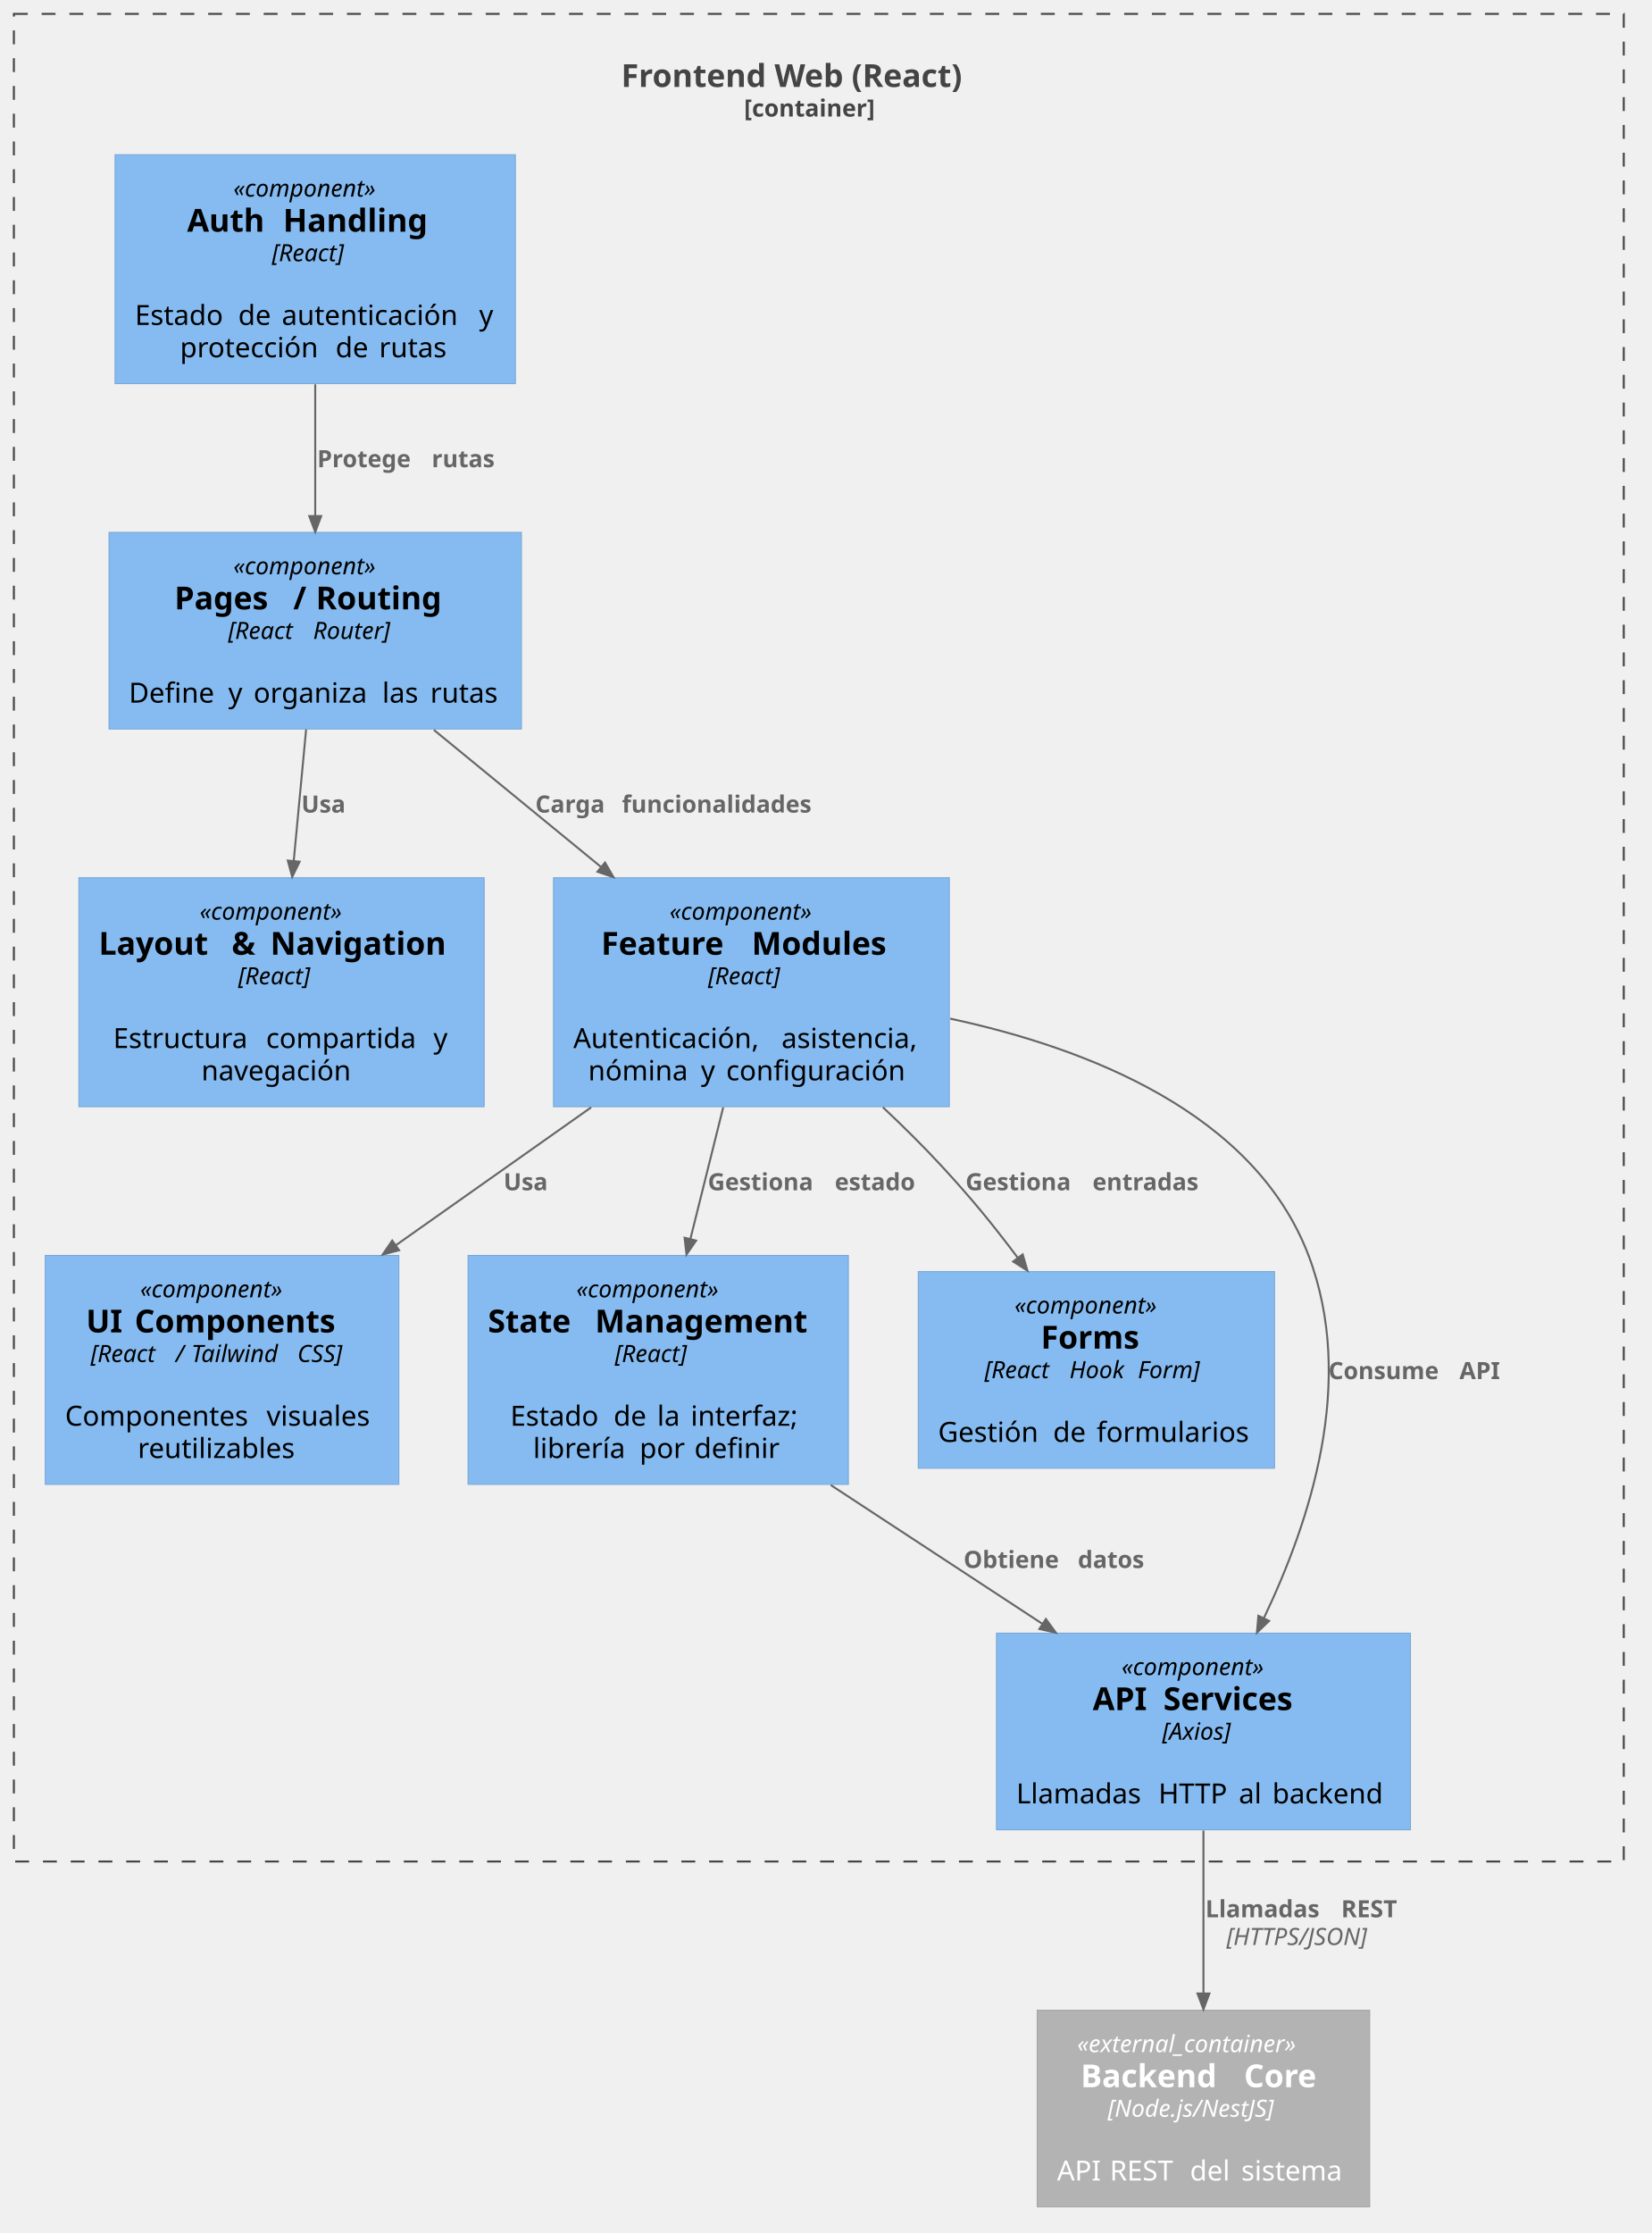
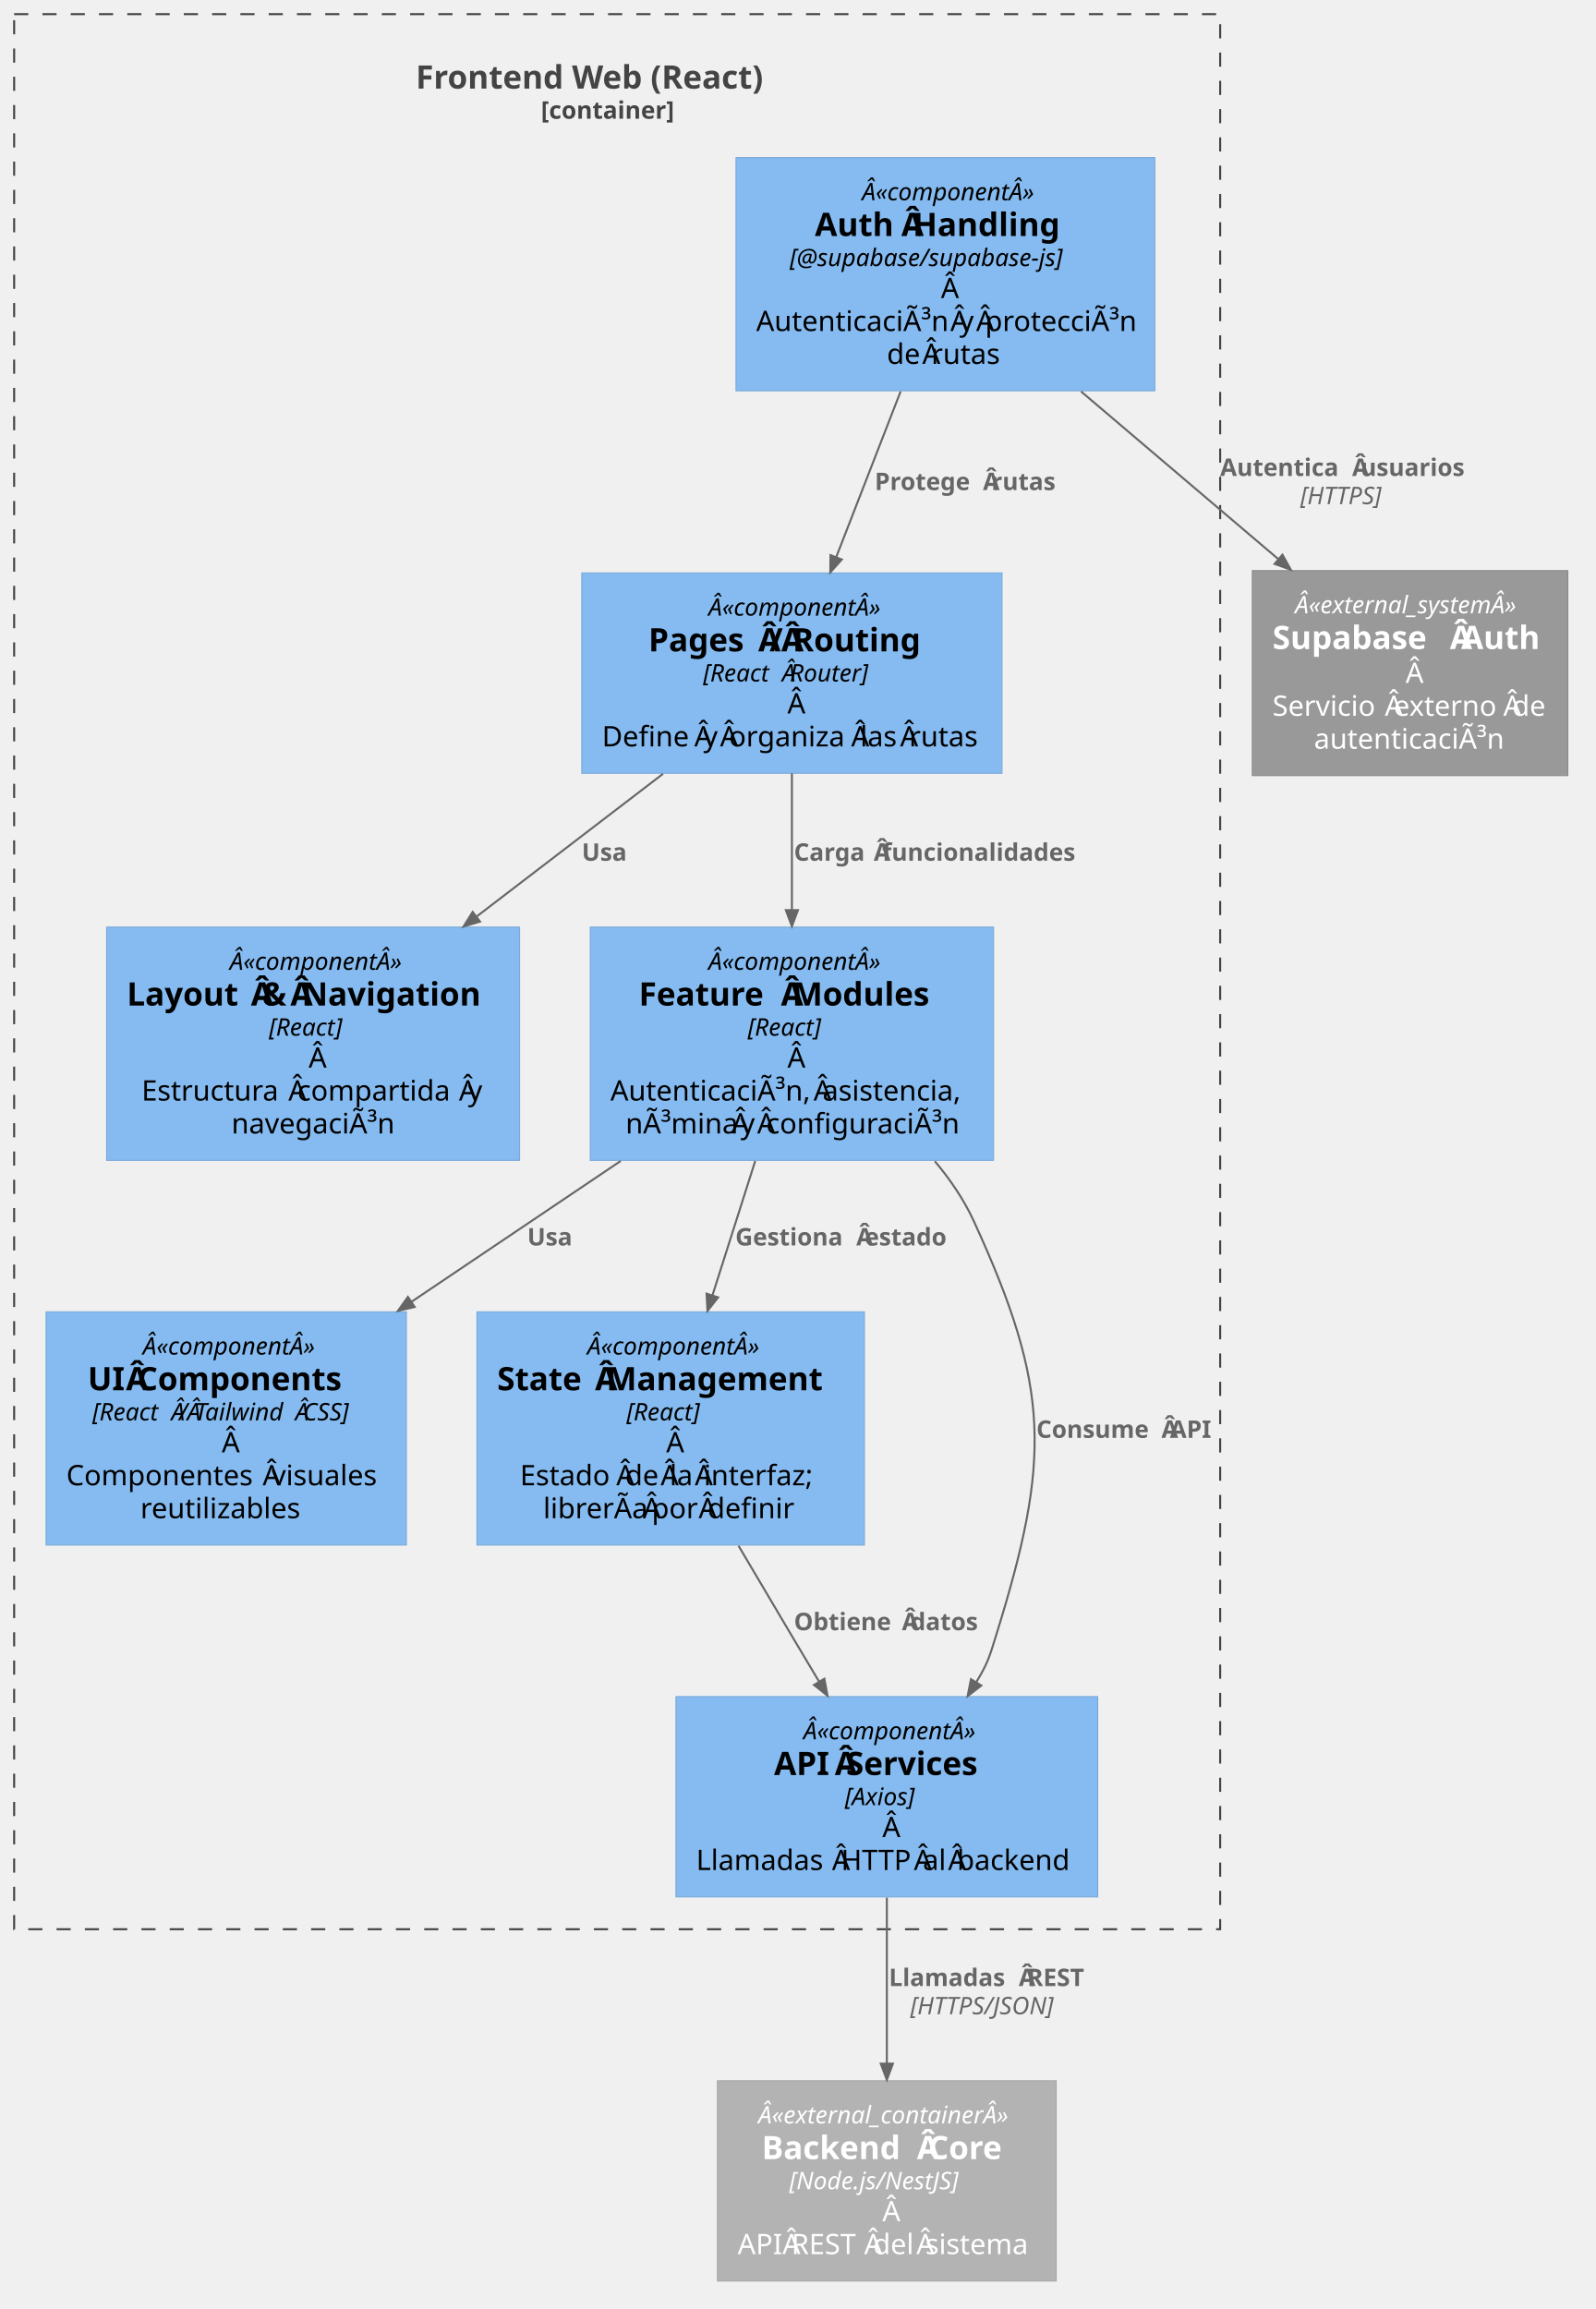
- <svg xmlns="http://www.w3.org/2000/svg" version="1.1" data-diagram-type="DESCRIPTION" style="width:833px;height:1126px;background:#FFFFFF;" width="833px" height="1126px" viewBox="0 0 833 1126" zoomAndPan="magnify" preserveAspectRatio="none" contentStyleType="text/css">
+ <svg xmlns="http://www.w3.org/2000/svg" version="1.1" data-diagram-type="DESCRIPTION" style="width:790px;height:1143px;background:#FFFFFF;" width="790px" height="1143px" viewBox="0 0 790 1143" zoomAndPan="magnify" preserveAspectRatio="none" contentStyleType="text/css">
  <defs />
  <g font-family="sans-serif" lengthAdjust="spacing">
-     <g class="cluster" data-qualified-name="frontend_boundary" id="ent0002" data-source-line="1690">
-       <rect x="7" y="7" width="812" height="931.67" fill="none" style="stroke:#444;stroke-width:1;stroke-dasharray:7,7;" />
-       <text x="313.316" y="43.852" fill="#444" font-size="16" textLength="199.367" font-weight="700">Frontend Web (React)</text>
-       <text x="375.292" y="58.764" fill="#444" font-size="12" textLength="75.416" font-weight="700">[container]</text>
-     </g>
-     <g class="entity" data-qualified-name="frontend_boundary.pages" id="ent0003" data-source-line="83">
-       <rect x="54.99" y="268.45" width="208.016" height="99.156" fill="#85BBF0" style="stroke:#78A8D8;stroke-width:0.5;" />
-       <text x="117.713" y="289.589" fill="#000" font-size="12" textLength="82.57" font-style="italic">«component»</text>
-       <text x="87.99" y="307.27" fill="#000" font-size="16" textLength="54.352" font-weight="700">Pages</text>
-       <text x="142.342" y="307.27" fill="#000" font-size="16" font-weight="700"> </text>
-       <text x="147.912" y="307.27" fill="#000" font-size="16" font-weight="700">/</text>
-       <text x="153.756" y="307.27" fill="#000" font-size="16" font-weight="700"> </text>
-       <text x="159.326" y="307.27" fill="#000" font-size="16" textLength="70.68" font-weight="700">Routing</text>
-       <text x="115.067" y="322.182" fill="#000" font-size="12" textLength="39.059" font-style="italic">[React</text>
-       <text x="154.126" y="322.182" fill="#000" font-size="12" font-style="italic"> </text>
-       <text x="157.94" y="322.182" fill="#000" font-size="12" textLength="44.988" font-style="italic">Router]</text>
-       <text x="156.773" y="338.008" fill="#000" font-size="14"> </text>
-       <text x="64.99" y="354.304" fill="#000" font-size="14" textLength="45.698">Define</text>
-       <text x="110.688" y="354.304" fill="#000" font-size="14"> </text>
-       <text x="115.138" y="354.304" fill="#000" font-size="14">y</text>
-       <text x="123.424" y="354.304" fill="#000" font-size="14"> </text>
-       <text x="127.874" y="354.304" fill="#000" font-size="14" textLength="60.478">organiza</text>
-       <text x="188.351" y="354.304" fill="#000" font-size="14"> </text>
-       <text x="192.802" y="354.304" fill="#000" font-size="14" textLength="19.763">las</text>
-       <text x="212.564" y="354.304" fill="#000" font-size="14"> </text>
-       <text x="217.014" y="354.304" fill="#000" font-size="14" textLength="35.991">rutas</text>
-     </g>
-     <g class="entity" data-qualified-name="frontend_boundary.layout" id="ent0004" data-source-line="83">
-       <rect x="39.79" y="442.61" width="204.414" height="115.453" fill="#85BBF0" style="stroke:#78A8D8;stroke-width:0.5;" />
-       <text x="100.712" y="463.749" fill="#000" font-size="12" textLength="82.57" font-style="italic">«component»</text>
-       <text x="49.79" y="481.43" fill="#000" font-size="16" textLength="61.453" font-weight="700">Layout</text>
-       <text x="111.243" y="481.43" fill="#000" font-size="16" font-weight="700"> </text>
-       <text x="116.813" y="481.43" fill="#000" font-size="16" font-weight="700">&amp;</text>
-       <text x="130.767" y="481.43" fill="#000" font-size="16" font-weight="700"> </text>
-       <text x="136.337" y="481.43" fill="#000" font-size="16" textLength="97.867" font-weight="700">Navigation</text>
-       <text x="120.127" y="496.342" fill="#000" font-size="12" textLength="43.74" font-style="italic">[React]</text>
-       <text x="139.772" y="512.168" fill="#000" font-size="14"> </text>
-       <text x="57.095" y="528.464" fill="#000" font-size="14" textLength="72.652">Estructura</text>
-       <text x="129.747" y="528.464" fill="#000" font-size="14"> </text>
-       <text x="134.197" y="528.464" fill="#000" font-size="14" textLength="79.967">compartida</text>
-       <text x="214.164" y="528.464" fill="#000" font-size="14"> </text>
-       <text x="218.614" y="528.464" fill="#000" font-size="14">y</text>
-       <text x="101.576" y="544.761" fill="#000" font-size="14" textLength="80.842">navegación</text>
-     </g>
-     <g class="entity" data-qualified-name="frontend_boundary.ui" id="ent0005" data-source-line="83">
-       <rect x="22.82" y="633.06" width="178.354" height="115.453" fill="#85BBF0" style="stroke:#78A8D8;stroke-width:0.5;" />
-       <text x="70.712" y="654.199" fill="#000" font-size="12" textLength="82.57" font-style="italic">«component»</text>
-       <text x="43.411" y="671.88" fill="#000" font-size="16" textLength="18.945" font-weight="700">UI</text>
-       <text x="62.357" y="671.88" fill="#000" font-size="16" font-weight="700"> </text>
-       <text x="67.927" y="671.88" fill="#000" font-size="16" textLength="112.656" font-weight="700">Components</text>
-       <text x="45.716" y="686.792" fill="#000" font-size="12" textLength="39.059" font-style="italic">[React</text>
-       <text x="84.775" y="686.792" fill="#000" font-size="12" font-style="italic"> </text>
-       <text x="88.589" y="686.792" fill="#000" font-size="12" font-style="italic">/</text>
-       <text x="92.632" y="686.792" fill="#000" font-size="12" font-style="italic"> </text>
-       <text x="96.446" y="686.792" fill="#000" font-size="12" textLength="49.723" font-style="italic">Tailwind</text>
-       <text x="146.169" y="686.792" fill="#000" font-size="12" font-style="italic"> </text>
-       <text x="149.984" y="686.792" fill="#000" font-size="12" textLength="28.295" font-style="italic">CSS]</text>
-       <text x="109.772" y="702.618" fill="#000" font-size="14"> </text>
-       <text x="32.82" y="718.914" fill="#000" font-size="14" textLength="97.187">Componentes</text>
-       <text x="130.007" y="718.914" fill="#000" font-size="14"> </text>
-       <text x="134.457" y="718.914" fill="#000" font-size="14" textLength="56.718">visuales</text>
-       <text x="69.491" y="735.211" fill="#000" font-size="14" textLength="85.012">reutilizables</text>
-     </g>
-     <g class="entity" data-qualified-name="frontend_boundary.features" id="ent0006" data-source-line="83">
-       <rect x="279.17" y="442.61" width="199.655" height="115.453" fill="#85BBF0" style="stroke:#78A8D8;stroke-width:0.5;" />
-       <text x="337.712" y="463.749" fill="#000" font-size="12" textLength="82.57" font-style="italic">«component»</text>
-       <text x="303.224" y="481.43" fill="#000" font-size="16" textLength="70.359" font-weight="700">Feature</text>
-       <text x="373.584" y="481.43" fill="#000" font-size="16" font-weight="700"> </text>
-       <text x="379.154" y="481.43" fill="#000" font-size="16" textLength="75.617" font-weight="700">Modules</text>
-       <text x="357.128" y="496.342" fill="#000" font-size="12" textLength="43.74" font-style="italic">[React]</text>
-       <text x="376.773" y="512.168" fill="#000" font-size="14"> </text>
-       <text x="289.17" y="528.464" fill="#000" font-size="14" textLength="100.557">Autenticación,</text>
-       <text x="389.727" y="528.464" fill="#000" font-size="14"> </text>
-       <text x="394.177" y="528.464" fill="#000" font-size="14" textLength="74.648">asistencia,</text>
-       <text x="296.659" y="544.761" fill="#000" font-size="14" textLength="52.418">nómina</text>
-       <text x="349.077" y="544.761" fill="#000" font-size="14"> </text>
-       <text x="353.527" y="544.761" fill="#000" font-size="14">y</text>
-       <text x="361.812" y="544.761" fill="#000" font-size="14"> </text>
-       <text x="366.262" y="544.761" fill="#000" font-size="14" textLength="95.074">configuración</text>
-     </g>
-     <g class="entity" data-qualified-name="frontend_boundary.state" id="ent0007" data-source-line="83">
-       <rect x="236.09" y="633.06" width="191.813" height="115.453" fill="#85BBF0" style="stroke:#78A8D8;stroke-width:0.5;" />
-       <text x="290.711" y="654.199" fill="#000" font-size="12" textLength="82.57" font-style="italic">«component»</text>
-       <text x="246.09" y="671.88" fill="#000" font-size="16" textLength="48.469" font-weight="700">State</text>
-       <text x="294.559" y="671.88" fill="#000" font-size="16" font-weight="700"> </text>
-       <text x="300.129" y="671.88" fill="#000" font-size="16" textLength="117.773" font-weight="700">Management</text>
-       <text x="310.126" y="686.792" fill="#000" font-size="12" textLength="43.74" font-style="italic">[React]</text>
-       <text x="329.771" y="702.618" fill="#000" font-size="14"> </text>
-       <text x="257.409" y="718.914" fill="#000" font-size="14" textLength="47.66">Estado</text>
-       <text x="305.069" y="718.914" fill="#000" font-size="14"> </text>
-       <text x="309.52" y="718.914" fill="#000" font-size="14" textLength="17.5">de</text>
-       <text x="327.02" y="718.914" fill="#000" font-size="14"> </text>
-       <text x="331.47" y="718.914" fill="#000" font-size="14" textLength="12.469">la</text>
-       <text x="343.939" y="718.914" fill="#000" font-size="14"> </text>
-       <text x="348.389" y="718.914" fill="#000" font-size="14" textLength="58.194">interfaz;</text>
-       <text x="268.894" y="735.211" fill="#000" font-size="14" textLength="49.26">librería</text>
-       <text x="318.153" y="735.211" fill="#000" font-size="14"> </text>
-       <text x="322.604" y="735.211" fill="#000" font-size="14" textLength="23.208">por</text>
-       <text x="345.812" y="735.211" fill="#000" font-size="14"> </text>
-       <text x="350.262" y="735.211" fill="#000" font-size="14" textLength="44.837">definir</text>
-     </g>
-     <g class="entity" data-qualified-name="frontend_boundary.forms" id="ent0008" data-source-line="83">
-       <rect x="463.15" y="641.21" width="179.708" height="99.156" fill="#85BBF0" style="stroke:#78A8D8;stroke-width:0.5;" />
-       <text x="511.719" y="662.349" fill="#000" font-size="12" textLength="82.57" font-style="italic">«component»</text>
-       <text x="525" y="680.03" fill="#000" font-size="16" textLength="56.008" font-weight="700">Forms</text>
-       <text x="496.558" y="694.942" fill="#000" font-size="12" textLength="39.059" font-style="italic">[React</text>
-       <text x="535.616" y="694.942" fill="#000" font-size="12" font-style="italic"> </text>
-       <text x="539.431" y="694.942" fill="#000" font-size="12" textLength="30.656" font-style="italic">Hook</text>
-       <text x="570.087" y="694.942" fill="#000" font-size="12" font-style="italic"> </text>
-       <text x="573.901" y="694.942" fill="#000" font-size="12" textLength="35.549" font-style="italic">Form]</text>
-       <text x="550.779" y="710.768" fill="#000" font-size="14"> </text>
-       <text x="473.15" y="727.064" fill="#000" font-size="14" textLength="53.573">Gestión</text>
-       <text x="526.723" y="727.064" fill="#000" font-size="14"> </text>
-       <text x="531.173" y="727.064" fill="#000" font-size="14" textLength="17.5">de</text>
-       <text x="548.673" y="727.064" fill="#000" font-size="14"> </text>
-       <text x="553.124" y="727.064" fill="#000" font-size="14" textLength="79.734">formularios</text>
+     <g class="cluster" data-qualified-name="frontend_boundary" id="ent0003" data-source-line="1690">
+       <rect x="7" y="7" width="597" height="948" fill="none" style="stroke:#444;stroke-width:1;stroke-dasharray:7,7;" />
+       <text x="205.816" y="43.852" fill="#444" font-size="16" textLength="199.367" font-weight="700">Frontend Web (React)</text>
+       <text x="267.792" y="58.764" fill="#444" font-size="12" textLength="75.416" font-weight="700">[container]</text>
+     </g>
+     <g class="entity" data-qualified-name="frontend_boundary.pages" id="ent0004" data-source-line="83">
+       <rect x="287.99" y="283.62" width="208.016" height="99.156" fill="#85BBF0" style="stroke:#78A8D8;stroke-width:0.5;" />
+       <text x="350.713" y="304.759" fill="#000" font-size="12" textLength="82.57" font-style="italic">Â«componentÂ»</text>
+       <text x="320.99" y="322.44" fill="#000" font-size="16" textLength="54.352" font-weight="700">Pages</text>
+       <text x="375.342" y="322.44" fill="#000" font-size="16" font-weight="700">Â </text>
+       <text x="380.912" y="322.44" fill="#000" font-size="16" font-weight="700">/</text>
+       <text x="386.756" y="322.44" fill="#000" font-size="16" font-weight="700">Â </text>
+       <text x="392.326" y="322.44" fill="#000" font-size="16" textLength="70.68" font-weight="700">Routing</text>
+       <text x="348.067" y="337.352" fill="#000" font-size="12" textLength="39.059" font-style="italic">[React</text>
+       <text x="387.126" y="337.352" fill="#000" font-size="12" font-style="italic">Â </text>
+       <text x="390.94" y="337.352" fill="#000" font-size="12" textLength="44.988" font-style="italic">Router]</text>
+       <text x="389.773" y="353.178" fill="#000" font-size="14">Â </text>
+       <text x="297.99" y="369.474" fill="#000" font-size="14" textLength="45.698">Define</text>
+       <text x="343.688" y="369.474" fill="#000" font-size="14">Â </text>
+       <text x="348.138" y="369.474" fill="#000" font-size="14">y</text>
+       <text x="356.424" y="369.474" fill="#000" font-size="14">Â </text>
+       <text x="360.874" y="369.474" fill="#000" font-size="14" textLength="60.478">organiza</text>
+       <text x="421.351" y="369.474" fill="#000" font-size="14">Â </text>
+       <text x="425.802" y="369.474" fill="#000" font-size="14" textLength="19.763">las</text>
+       <text x="445.564" y="369.474" fill="#000" font-size="14">Â </text>
+       <text x="450.014" y="369.474" fill="#000" font-size="14" textLength="35.991">rutas</text>
+     </g>
+     <g class="entity" data-qualified-name="frontend_boundary.layout" id="ent0005" data-source-line="83">
+       <rect x="52.79" y="458.94" width="204.414" height="115.453" fill="#85BBF0" style="stroke:#78A8D8;stroke-width:0.5;" />
+       <text x="113.712" y="480.079" fill="#000" font-size="12" textLength="82.57" font-style="italic">Â«componentÂ»</text>
+       <text x="62.79" y="497.76" fill="#000" font-size="16" textLength="61.453" font-weight="700">Layout</text>
+       <text x="124.243" y="497.76" fill="#000" font-size="16" font-weight="700">Â </text>
+       <text x="129.813" y="497.76" fill="#000" font-size="16" font-weight="700">&amp;</text>
+       <text x="143.767" y="497.76" fill="#000" font-size="16" font-weight="700">Â </text>
+       <text x="149.337" y="497.76" fill="#000" font-size="16" textLength="97.867" font-weight="700">Navigation</text>
+       <text x="133.127" y="512.672" fill="#000" font-size="12" textLength="43.74" font-style="italic">[React]</text>
+       <text x="152.772" y="528.498" fill="#000" font-size="14">Â </text>
+       <text x="70.095" y="544.794" fill="#000" font-size="14" textLength="72.652">Estructura</text>
+       <text x="142.747" y="544.794" fill="#000" font-size="14">Â </text>
+       <text x="147.197" y="544.794" fill="#000" font-size="14" textLength="79.967">compartida</text>
+       <text x="227.164" y="544.794" fill="#000" font-size="14">Â </text>
+       <text x="231.614" y="544.794" fill="#000" font-size="14">y</text>
+       <text x="114.576" y="561.091" fill="#000" font-size="14" textLength="80.842">navegaciÃ³n</text>
+     </g>
+     <g class="entity" data-qualified-name="frontend_boundary.ui" id="ent0006" data-source-line="83">
+       <rect x="22.82" y="649.39" width="178.354" height="115.453" fill="#85BBF0" style="stroke:#78A8D8;stroke-width:0.5;" />
+       <text x="70.712" y="670.529" fill="#000" font-size="12" textLength="82.57" font-style="italic">Â«componentÂ»</text>
+       <text x="43.411" y="688.21" fill="#000" font-size="16" textLength="18.945" font-weight="700">UI</text>
+       <text x="62.357" y="688.21" fill="#000" font-size="16" font-weight="700">Â </text>
+       <text x="67.927" y="688.21" fill="#000" font-size="16" textLength="112.656" font-weight="700">Components</text>
+       <text x="45.716" y="703.122" fill="#000" font-size="12" textLength="39.059" font-style="italic">[React</text>
+       <text x="84.775" y="703.122" fill="#000" font-size="12" font-style="italic">Â </text>
+       <text x="88.589" y="703.122" fill="#000" font-size="12" font-style="italic">/</text>
+       <text x="92.632" y="703.122" fill="#000" font-size="12" font-style="italic">Â </text>
+       <text x="96.446" y="703.122" fill="#000" font-size="12" textLength="49.723" font-style="italic">Tailwind</text>
+       <text x="146.169" y="703.122" fill="#000" font-size="12" font-style="italic">Â </text>
+       <text x="149.984" y="703.122" fill="#000" font-size="12" textLength="28.295" font-style="italic">CSS]</text>
+       <text x="109.772" y="718.948" fill="#000" font-size="14">Â </text>
+       <text x="32.82" y="735.244" fill="#000" font-size="14" textLength="97.187">Componentes</text>
+       <text x="130.007" y="735.244" fill="#000" font-size="14">Â </text>
+       <text x="134.457" y="735.244" fill="#000" font-size="14" textLength="56.718">visuales</text>
+       <text x="69.491" y="751.541" fill="#000" font-size="14" textLength="85.012">reutilizables</text>
+     </g>
+     <g class="entity" data-qualified-name="frontend_boundary.features" id="ent0007" data-source-line="83">
+       <rect x="292.17" y="458.94" width="199.655" height="115.453" fill="#85BBF0" style="stroke:#78A8D8;stroke-width:0.5;" />
+       <text x="350.712" y="480.079" fill="#000" font-size="12" textLength="82.57" font-style="italic">Â«componentÂ»</text>
+       <text x="316.224" y="497.76" fill="#000" font-size="16" textLength="70.359" font-weight="700">Feature</text>
+       <text x="386.584" y="497.76" fill="#000" font-size="16" font-weight="700">Â </text>
+       <text x="392.154" y="497.76" fill="#000" font-size="16" textLength="75.617" font-weight="700">Modules</text>
+       <text x="370.128" y="512.672" fill="#000" font-size="12" textLength="43.74" font-style="italic">[React]</text>
+       <text x="389.773" y="528.498" fill="#000" font-size="14">Â </text>
+       <text x="302.17" y="544.794" fill="#000" font-size="14" textLength="100.557">AutenticaciÃ³n,</text>
+       <text x="402.727" y="544.794" fill="#000" font-size="14">Â </text>
+       <text x="407.177" y="544.794" fill="#000" font-size="14" textLength="74.648">asistencia,</text>
+       <text x="309.659" y="561.091" fill="#000" font-size="14" textLength="52.418">nÃ³mina</text>
+       <text x="362.077" y="561.091" fill="#000" font-size="14">Â </text>
+       <text x="366.527" y="561.091" fill="#000" font-size="14">y</text>
+       <text x="374.812" y="561.091" fill="#000" font-size="14">Â </text>
+       <text x="379.262" y="561.091" fill="#000" font-size="14" textLength="95.074">configuraciÃ³n</text>
+     </g>
+     <g class="entity" data-qualified-name="frontend_boundary.state" id="ent0008" data-source-line="83">
+       <rect x="236.09" y="649.39" width="191.813" height="115.453" fill="#85BBF0" style="stroke:#78A8D8;stroke-width:0.5;" />
+       <text x="290.711" y="670.529" fill="#000" font-size="12" textLength="82.57" font-style="italic">Â«componentÂ»</text>
+       <text x="246.09" y="688.21" fill="#000" font-size="16" textLength="48.469" font-weight="700">State</text>
+       <text x="294.559" y="688.21" fill="#000" font-size="16" font-weight="700">Â </text>
+       <text x="300.129" y="688.21" fill="#000" font-size="16" textLength="117.773" font-weight="700">Management</text>
+       <text x="310.126" y="703.122" fill="#000" font-size="12" textLength="43.74" font-style="italic">[React]</text>
+       <text x="329.771" y="718.948" fill="#000" font-size="14">Â </text>
+       <text x="257.409" y="735.244" fill="#000" font-size="14" textLength="47.66">Estado</text>
+       <text x="305.069" y="735.244" fill="#000" font-size="14">Â </text>
+       <text x="309.52" y="735.244" fill="#000" font-size="14" textLength="17.5">de</text>
+       <text x="327.02" y="735.244" fill="#000" font-size="14">Â </text>
+       <text x="331.47" y="735.244" fill="#000" font-size="14" textLength="12.469">la</text>
+       <text x="343.939" y="735.244" fill="#000" font-size="14">Â </text>
+       <text x="348.389" y="735.244" fill="#000" font-size="14" textLength="58.194">interfaz;</text>
+       <text x="268.894" y="751.541" fill="#000" font-size="14" textLength="49.26">librerÃ­a</text>
+       <text x="318.153" y="751.541" fill="#000" font-size="14">Â </text>
+       <text x="322.604" y="751.541" fill="#000" font-size="14" textLength="23.208">por</text>
+       <text x="345.812" y="751.541" fill="#000" font-size="14">Â </text>
+       <text x="350.262" y="751.541" fill="#000" font-size="14" textLength="44.837">definir</text>
    </g>
    <g class="entity" data-qualified-name="frontend_boundary.services" id="ent0009" data-source-line="83">
-       <rect x="502.61" y="823.52" width="208.781" height="99.156" fill="#85BBF0" style="stroke:#78A8D8;stroke-width:0.5;" />
-       <text x="565.715" y="844.659" fill="#000" font-size="12" textLength="82.57" font-style="italic">«component»</text>
-       <text x="551.165" y="862.34" fill="#000" font-size="16" textLength="30.063" font-weight="700">API</text>
-       <text x="581.227" y="862.34" fill="#000" font-size="16" font-weight="700"> </text>
-       <text x="586.798" y="862.34" fill="#000" font-size="16" textLength="76.039" font-weight="700">Services</text>
-       <text x="586.2" y="877.252" fill="#000" font-size="12" textLength="41.602" font-style="italic">[Axios]</text>
-       <text x="604.776" y="893.078" fill="#000" font-size="14"> </text>
-       <text x="512.61" y="909.374" fill="#000" font-size="14" textLength="67.245">Llamadas</text>
-       <text x="579.855" y="909.374" fill="#000" font-size="14"> </text>
-       <text x="584.305" y="909.374" fill="#000" font-size="14" textLength="36.073">HTTP</text>
-       <text x="620.379" y="909.374" fill="#000" font-size="14"> </text>
-       <text x="624.829" y="909.374" fill="#000" font-size="14" textLength="12.469">al</text>
-       <text x="637.298" y="909.374" fill="#000" font-size="14"> </text>
-       <text x="641.748" y="909.374" fill="#000" font-size="14" textLength="59.644">backend</text>
+       <rect x="334.61" y="839.85" width="208.781" height="99.156" fill="#85BBF0" style="stroke:#78A8D8;stroke-width:0.5;" />
+       <text x="397.715" y="860.989" fill="#000" font-size="12" textLength="82.57" font-style="italic">Â«componentÂ»</text>
+       <text x="383.165" y="878.67" fill="#000" font-size="16" textLength="30.063" font-weight="700">API</text>
+       <text x="413.227" y="878.67" fill="#000" font-size="16" font-weight="700">Â </text>
+       <text x="418.798" y="878.67" fill="#000" font-size="16" textLength="76.039" font-weight="700">Services</text>
+       <text x="418.2" y="893.582" fill="#000" font-size="12" textLength="41.602" font-style="italic">[Axios]</text>
+       <text x="436.776" y="909.408" fill="#000" font-size="14">Â </text>
+       <text x="344.61" y="925.704" fill="#000" font-size="14" textLength="67.245">Llamadas</text>
+       <text x="411.855" y="925.704" fill="#000" font-size="14">Â </text>
+       <text x="416.305" y="925.704" fill="#000" font-size="14" textLength="36.073">HTTP</text>
+       <text x="452.379" y="925.704" fill="#000" font-size="14">Â </text>
+       <text x="456.829" y="925.704" fill="#000" font-size="14" textLength="12.469">al</text>
+       <text x="469.298" y="925.704" fill="#000" font-size="14">Â </text>
+       <text x="473.748" y="925.704" fill="#000" font-size="14" textLength="59.644">backend</text>
    </g>
    <g class="entity" data-qualified-name="frontend_boundary.auth" id="ent0010" data-source-line="83">
-       <rect x="58.05" y="78" width="201.904" height="115.453" fill="#85BBF0" style="stroke:#78A8D8;stroke-width:0.5;" />
-       <text x="117.717" y="99.139" fill="#000" font-size="12" textLength="82.57" font-style="italic">«component»</text>
-       <text x="94.389" y="116.82" fill="#000" font-size="16" textLength="42.813" font-weight="700">Auth</text>
-       <text x="137.201" y="116.82" fill="#000" font-size="16" font-weight="700"> </text>
-       <text x="142.772" y="116.82" fill="#000" font-size="16" textLength="80.844" font-weight="700">Handling</text>
-       <text x="137.132" y="131.732" fill="#000" font-size="12" textLength="43.74" font-style="italic">[React]</text>
-       <text x="156.777" y="147.558" fill="#000" font-size="14"> </text>
-       <text x="68.05" y="163.854" fill="#000" font-size="14" textLength="47.66">Estado</text>
-       <text x="115.71" y="163.854" fill="#000" font-size="14"> </text>
-       <text x="120.16" y="163.854" fill="#000" font-size="14" textLength="17.5">de</text>
-       <text x="137.66" y="163.854" fill="#000" font-size="14"> </text>
-       <text x="142.111" y="163.854" fill="#000" font-size="14" textLength="95.108">autenticación</text>
-       <text x="237.219" y="163.854" fill="#000" font-size="14"> </text>
-       <text x="241.669" y="163.854" fill="#000" font-size="14">y</text>
-       <text x="90.79" y="180.151" fill="#000" font-size="14" textLength="74.033">protección</text>
-       <text x="164.823" y="180.151" fill="#000" font-size="14"> </text>
-       <text x="169.273" y="180.151" fill="#000" font-size="14" textLength="17.5">de</text>
-       <text x="186.773" y="180.151" fill="#000" font-size="14"> </text>
-       <text x="191.223" y="180.151" fill="#000" font-size="14" textLength="35.991">rutas</text>
+       <rect x="364.34" y="78" width="207.325" height="115.453" fill="#85BBF0" style="stroke:#78A8D8;stroke-width:0.5;" />
+       <text x="426.717" y="99.139" fill="#000" font-size="12" textLength="82.57" font-style="italic">Â«componentÂ»</text>
+       <text x="403.389" y="116.82" fill="#000" font-size="16" textLength="42.813" font-weight="700">Auth</text>
+       <text x="446.202" y="116.82" fill="#000" font-size="16" font-weight="700">Â </text>
+       <text x="451.772" y="116.82" fill="#000" font-size="16" textLength="80.844" font-weight="700">Handling</text>
+       <text x="390.908" y="131.732" fill="#000" font-size="12" textLength="154.189" font-style="italic">[@supabase/supabase-js]</text>
+       <text x="465.778" y="147.558" fill="#000" font-size="14">Â </text>
+       <text x="374.34" y="163.854" fill="#000" font-size="14" textLength="96.106">AutenticaciÃ³n</text>
+       <text x="470.446" y="163.854" fill="#000" font-size="14">Â </text>
+       <text x="474.897" y="163.854" fill="#000" font-size="14">y</text>
+       <text x="483.182" y="163.854" fill="#000" font-size="14">Â </text>
+       <text x="487.632" y="163.854" fill="#000" font-size="14" textLength="74.033">protecciÃ³n</text>
+       <text x="439.032" y="180.151" fill="#000" font-size="14" textLength="17.5">de</text>
+       <text x="456.532" y="180.151" fill="#000" font-size="14">Â </text>
+       <text x="460.982" y="180.151" fill="#000" font-size="14" textLength="35.991">rutas</text>
    </g>
    <g class="entity" data-qualified-name="backend" id="ent0001" data-source-line="88">
-       <rect x="523.15" y="1013.67" width="167.697" height="99.156" fill="#B3B3B3" style="stroke:#A6A6A6;stroke-width:0.5;" />
-       <text x="543.328" y="1034.809" fill="#FFF" font-size="12" textLength="127.342" font-style="italic">«external_container»</text>
-       <text x="545.069" y="1052.49" fill="#FFF" font-size="16" textLength="76.813" font-weight="700">Backend</text>
-       <text x="621.881" y="1052.49" fill="#FFF" font-size="16" font-weight="700"> </text>
-       <text x="627.452" y="1052.49" fill="#FFF" font-size="16" textLength="41.477" font-weight="700">Core</text>
-       <text x="558.7" y="1067.402" fill="#FFF" font-size="12" textLength="96.598" font-style="italic">[Node.js/NestJS]</text>
-       <text x="604.774" y="1083.228" fill="#FFF" font-size="14"> </text>
-       <text x="533.15" y="1099.524" fill="#FFF" font-size="14" textLength="22.148">API</text>
-       <text x="555.298" y="1099.524" fill="#FFF" font-size="14"> </text>
-       <text x="559.749" y="1099.524" fill="#FFF" font-size="14" textLength="36.012">REST</text>
-       <text x="595.76" y="1099.524" fill="#FFF" font-size="14"> </text>
-       <text x="600.211" y="1099.524" fill="#FFF" font-size="14" textLength="21.39">del</text>
-       <text x="621.6" y="1099.524" fill="#FFF" font-size="14"> </text>
-       <text x="626.05" y="1099.524" fill="#FFF" font-size="14" textLength="54.797">sistema</text>
-     </g>
-     <g class="link" data-entity-1="ent0003" data-entity-2="ent0004" id="lnk11" data-source-line="1803" data-link-type="dependency">
-       <path d="M154.4,367.83 C152.24,390.77 150.39,410.315 148.14,434.225" style="stroke:#666;stroke-width:1;" fill="none" id="pages-to-layout" />
-       <polygon points="147.39,442.19,151.126,434.506,145.153,433.944,147.39,442.19" fill="#666" style="stroke:#666;stroke-width:1;stroke-linejoin:miter;stroke-miterlimit:10;" />
-       <text x="152" y="409.749" fill="#666" font-size="12" textLength="24.984" font-weight="700">Usa</text>
-     </g>
-     <g class="link" data-entity-1="ent0003" data-entity-2="ent0006" id="lnk12" data-source-line="1803" data-link-type="dependency">
-       <path d="M218.83,368.06 C246.82,391.01 274.143,413.399 303.253,437.259" style="stroke:#666;stroke-width:1;" fill="none" id="pages-to-features" />
-       <polygon points="309.44,442.33,305.155,434.938,301.351,439.579,309.44,442.33" fill="#666" style="stroke:#666;stroke-width:1;stroke-linejoin:miter;stroke-miterlimit:10;" />
-       <text x="270" y="409.749" fill="#666" font-size="12" textLength="39.51" font-weight="700">Carga</text>
-       <text x="309.51" y="409.749" fill="#666" font-size="12" font-weight="700"> </text>
-       <text x="313.688" y="409.749" fill="#666" font-size="12" textLength="107.203" font-weight="700">funcionalidades</text>
-     </g>
-     <g class="link" data-entity-1="ent0006" data-entity-2="ent0005" id="lnk13" data-source-line="1803" data-link-type="dependency">
-       <path d="M298.17,558.39 C264.86,581.9 232.875,604.465 199.555,627.995" style="stroke:#666;stroke-width:1;" fill="none" id="features-to-ui" />
-       <polygon points="193.02,632.61,201.285,630.446,197.824,625.545,193.02,632.61" fill="#666" style="stroke:#666;stroke-width:1;stroke-linejoin:miter;stroke-miterlimit:10;" />
-       <text x="254" y="600.199" fill="#666" font-size="12" textLength="24.984" font-weight="700">Usa</text>
-     </g>
-     <g class="link" data-entity-1="ent0006" data-entity-2="ent0007" id="lnk14" data-source-line="1803" data-link-type="dependency">
-       <path d="M364.77,558.39 C358.91,581.9 354.066,601.318 348.196,624.848" style="stroke:#666;stroke-width:1;" fill="none" id="features-to-state" />
-       <polygon points="346.26,632.61,351.107,625.574,345.286,624.122,346.26,632.61" fill="#666" style="stroke:#666;stroke-width:1;stroke-linejoin:miter;stroke-miterlimit:10;" />
-       <text x="357" y="600.199" fill="#666" font-size="12" textLength="59.865" font-weight="700">Gestiona</text>
-       <text x="416.865" y="600.199" fill="#666" font-size="12" font-weight="700"> </text>
-       <text x="421.043" y="600.199" fill="#666" font-size="12" textLength="45.949" font-weight="700">estado</text>
-     </g>
-     <g class="link" data-entity-1="ent0006" data-entity-2="ent0008" id="lnk15" data-source-line="1803" data-link-type="dependency">
-       <path d="M445.33,558.35 C455.57,567.97 465.79,578.08 475,588.06 C490.09,604.42 500.485,617.124 513.415,634.334" style="stroke:#666;stroke-width:1;" fill="none" id="features-to-forms" />
-       <polygon points="518.22,640.73,515.813,632.532,511.016,636.136,518.22,640.73" fill="#666" style="stroke:#666;stroke-width:1;stroke-linejoin:miter;stroke-miterlimit:10;" />
-       <text x="487" y="600.199" fill="#666" font-size="12" textLength="59.865" font-weight="700">Gestiona</text>
-       <text x="546.865" y="600.199" fill="#666" font-size="12" font-weight="700"> </text>
-       <text x="551.043" y="600.199" fill="#666" font-size="12" textLength="60.264" font-weight="700">entradas</text>
-     </g>
-     <g class="link" data-entity-1="ent0006" data-entity-2="ent0009" id="lnk16" data-source-line="1803" data-link-type="dependency">
-       <path d="M479.27,513.66 C548.44,528.5 632.67,561.17 660,633.06 C684.17,696.63 660.864,766.889 637.414,816.059" style="stroke:#666;stroke-width:1;" fill="none" id="features-to-services" />
-       <polygon points="633.97,823.28,640.122,817.351,634.706,814.768,633.97,823.28" fill="#666" style="stroke:#666;stroke-width:1;stroke-linejoin:miter;stroke-miterlimit:10;" />
-       <text x="670" y="695.429" fill="#666" font-size="12" textLength="61.922" font-weight="700">Consume</text>
-       <text x="731.922" y="695.429" fill="#666" font-size="12" font-weight="700"> </text>
-       <text x="736.1" y="695.429" fill="#666" font-size="12" textLength="22.547" font-weight="700">API</text>
-     </g>
-     <g class="link" data-entity-1="ent0007" data-entity-2="ent0009" id="lnk17" data-source-line="1803" data-link-type="dependency">
-       <path d="M419.01,748.84 C455.52,772.78 490.849,795.944 525.889,818.914" style="stroke:#666;stroke-width:1;" fill="none" id="state-to-services" />
-       <polygon points="532.58,823.3,527.534,816.405,524.245,821.423,532.58,823.3" fill="#666" style="stroke:#666;stroke-width:1;stroke-linejoin:miter;stroke-miterlimit:10;" />
-       <text x="486" y="790.659" fill="#666" font-size="12" textLength="53.461" font-weight="700">Obtiene</text>
-       <text x="539.461" y="790.659" fill="#666" font-size="12" font-weight="700"> </text>
-       <text x="543.639" y="790.659" fill="#666" font-size="12" textLength="37.811" font-weight="700">datos</text>
-     </g>
-     <g class="link" data-entity-1="ent0010" data-entity-2="ent0003" id="lnk18" data-source-line="1803" data-link-type="dependency">
-       <path d="M159,193.78 C159,217.71 159,237.26 159,260.24" style="stroke:#666;stroke-width:1;" fill="none" id="auth-to-pages" />
-       <polygon points="159,268.24,162,260.24,156,260.24,159,268.24" fill="#666" style="stroke:#666;stroke-width:1;stroke-linejoin:miter;stroke-miterlimit:10;" />
-       <text x="160" y="235.589" fill="#666" font-size="12" textLength="53.561" font-weight="700">Protege</text>
-       <text x="213.561" y="235.589" fill="#666" font-size="12" font-weight="700"> </text>
-       <text x="217.738" y="235.589" fill="#666" font-size="12" textLength="35.438" font-weight="700">rutas</text>
-     </g>
-     <g class="link" data-entity-1="ent0009" data-entity-2="ent0001" id="lnk19" data-source-line="1803" data-link-type="dependency">
-       <path d="M607,923.04 C607,950.81 607,977.45 607,1005.23" style="stroke:#666;stroke-width:1;" fill="none" id="services-to-backend" />
-       <polygon points="607,1013.23,610,1005.23,604,1005.23,607,1013.23" fill="#666" style="stroke:#666;stroke-width:1;stroke-linejoin:miter;stroke-miterlimit:10;" />
-       <text x="608" y="966.809" fill="#666" font-size="12" textLength="64.289" font-weight="700">Llamadas</text>
-       <text x="672.289" y="966.809" fill="#666" font-size="12" font-weight="700"> </text>
-       <text x="676.467" y="966.809" fill="#666" font-size="12" textLength="34.266" font-weight="700">REST</text>
-       <text x="618.605" y="980.777" fill="#666" font-size="12" textLength="81.521" font-style="italic">[HTTPS/JSON]</text>
+       <rect x="355.15" y="1030" width="167.697" height="99.156" fill="#B3B3B3" style="stroke:#A6A6A6;stroke-width:0.5;" />
+       <text x="375.328" y="1051.139" fill="#FFF" font-size="12" textLength="127.342" font-style="italic">Â«external_containerÂ»</text>
+       <text x="377.069" y="1068.82" fill="#FFF" font-size="16" textLength="76.813" font-weight="700">Backend</text>
+       <text x="453.881" y="1068.82" fill="#FFF" font-size="16" font-weight="700">Â </text>
+       <text x="459.452" y="1068.82" fill="#FFF" font-size="16" textLength="41.477" font-weight="700">Core</text>
+       <text x="390.7" y="1083.732" fill="#FFF" font-size="12" textLength="96.598" font-style="italic">[Node.js/NestJS]</text>
+       <text x="436.774" y="1099.558" fill="#FFF" font-size="14">Â </text>
+       <text x="365.15" y="1115.854" fill="#FFF" font-size="14" textLength="22.148">API</text>
+       <text x="387.298" y="1115.854" fill="#FFF" font-size="14">Â </text>
+       <text x="391.749" y="1115.854" fill="#FFF" font-size="14" textLength="36.012">REST</text>
+       <text x="427.76" y="1115.854" fill="#FFF" font-size="14">Â </text>
+       <text x="432.211" y="1115.854" fill="#FFF" font-size="14" textLength="21.39">del</text>
+       <text x="453.6" y="1115.854" fill="#FFF" font-size="14">Â </text>
+       <text x="458.05" y="1115.854" fill="#FFF" font-size="14" textLength="54.797">sistema</text>
+     </g>
+     <g class="entity" data-qualified-name="supabase_auth" id="ent0002" data-source-line="419">
+       <rect x="619.91" y="282.46" width="156.179" height="101.484" fill="#999" style="stroke:#8A8A8A;stroke-width:0.5;" />
+       <text x="641.067" y="303.599" fill="#FFF" font-size="12" textLength="113.865" font-style="italic">Â«external_systemÂ»</text>
+       <text x="629.913" y="321.28" fill="#FFF" font-size="16" textLength="87.789" font-weight="700">Supabase</text>
+       <text x="717.702" y="321.28" fill="#FFF" font-size="16" font-weight="700">Â </text>
+       <text x="723.273" y="321.28" fill="#FFF" font-size="16" textLength="42.813" font-weight="700">Auth</text>
+       <text x="695.774" y="338.049" fill="#FFF" font-size="14">Â </text>
+       <text x="629.91" y="354.346" fill="#FFF" font-size="14" textLength="55.583">Servicio</text>
+       <text x="685.493" y="354.346" fill="#FFF" font-size="14">Â </text>
+       <text x="689.943" y="354.346" fill="#FFF" font-size="14" textLength="54.195">externo</text>
+       <text x="744.139" y="354.346" fill="#FFF" font-size="14">Â </text>
+       <text x="748.589" y="354.346" fill="#FFF" font-size="14" textLength="17.5">de</text>
+       <text x="650.445" y="370.643" fill="#FFF" font-size="14" textLength="95.108">autenticaciÃ³n</text>
+     </g>
+     <g class="link" data-entity-1="ent0004" data-entity-2="ent0005" id="lnk11" data-source-line="1803" data-link-type="dependency">
+       <path d="M328.18,383.07 C297.74,406.37 267.492,429.537 235.792,453.807" style="stroke:#666;stroke-width:1;" fill="none" id="pages-to-layout" />
+       <polygon points="229.44,458.67,237.616,456.189,233.968,451.425,229.44,458.67" fill="#666" style="stroke:#666;stroke-width:1;stroke-linejoin:miter;stroke-miterlimit:10;" />
+       <text x="288" y="426.079" fill="#666" font-size="12" textLength="24.984" font-weight="700">Usa</text>
+     </g>
+     <g class="link" data-entity-1="ent0004" data-entity-2="ent0007" id="lnk12" data-source-line="1803" data-link-type="dependency">
+       <path d="M392,382.83 C392,406.14 392,426.21 392,450.53" style="stroke:#666;stroke-width:1;" fill="none" id="pages-to-features" />
+       <polygon points="392,458.53,395,450.53,389,450.53,392,458.53" fill="#666" style="stroke:#666;stroke-width:1;stroke-linejoin:miter;stroke-miterlimit:10;" />
+       <text x="393" y="426.079" fill="#666" font-size="12" textLength="39.51" font-weight="700">Carga</text>
+       <text x="432.51" y="426.079" fill="#666" font-size="12" font-weight="700">Â </text>
+       <text x="436.688" y="426.079" fill="#666" font-size="12" textLength="107.203" font-weight="700">funcionalidades</text>
+     </g>
+     <g class="link" data-entity-1="ent0007" data-entity-2="ent0006" id="lnk13" data-source-line="1803" data-link-type="dependency">
+       <path d="M307.23,574.72 C272.3,598.23 238.546,620.942 203.596,644.472" style="stroke:#666;stroke-width:1;" fill="none" id="features-to-ui" />
+       <polygon points="196.96,648.94,205.272,646.961,201.921,641.984,196.96,648.94" fill="#666" style="stroke:#666;stroke-width:1;stroke-linejoin:miter;stroke-miterlimit:10;" />
+       <text x="261" y="616.529" fill="#666" font-size="12" textLength="24.984" font-weight="700">Usa</text>
+     </g>
+     <g class="link" data-entity-1="ent0007" data-entity-2="ent0008" id="lnk14" data-source-line="1803" data-link-type="dependency">
+       <path d="M373.84,574.72 C366.35,598.23 360.127,617.787 352.637,641.317" style="stroke:#666;stroke-width:1;" fill="none" id="features-to-state" />
+       <polygon points="350.21,648.94,355.495,642.227,349.778,640.407,350.21,648.94" fill="#666" style="stroke:#666;stroke-width:1;stroke-linejoin:miter;stroke-miterlimit:10;" />
+       <text x="364" y="616.529" fill="#666" font-size="12" textLength="59.865" font-weight="700">Gestiona</text>
+       <text x="423.865" y="616.529" fill="#666" font-size="12" font-weight="700">Â </text>
+       <text x="428.043" y="616.529" fill="#666" font-size="12" textLength="45.949" font-weight="700">estado</text>
+     </g>
+     <g class="link" data-entity-1="ent0007" data-entity-2="ent0009" id="lnk15" data-source-line="1803" data-link-type="dependency">
+       <path d="M462.75,574.81 C470.4,583.92 477.15,593.85 482,604.39 C520.19,687.48 520.11,722.52 493,809.85 C489.81,820.12 488.946,823.433 483.186,832.813" style="stroke:#666;stroke-width:1;" fill="none" id="features-to-services" />
+       <polygon points="479,839.63,485.743,834.383,480.63,831.243,479,839.63" fill="#666" style="stroke:#666;stroke-width:1;stroke-linejoin:miter;stroke-miterlimit:10;" />
+       <text x="513" y="711.759" fill="#666" font-size="12" textLength="61.922" font-weight="700">Consume</text>
+       <text x="574.922" y="711.759" fill="#666" font-size="12" font-weight="700">Â </text>
+       <text x="579.1" y="711.759" fill="#666" font-size="12" textLength="22.547" font-weight="700">API</text>
+     </g>
+     <g class="link" data-entity-1="ent0008" data-entity-2="ent0009" id="lnk16" data-source-line="1803" data-link-type="dependency">
+       <path d="M365.58,765.19 C374.17,779.76 383.41,795.39 392,809.85 C397.68,819.41 399.666,822.753 405.516,832.543" style="stroke:#666;stroke-width:1;" fill="none" id="state-to-services" />
+       <polygon points="409.62,839.41,408.092,831.004,402.941,834.081,409.62,839.41" fill="#666" style="stroke:#666;stroke-width:1;stroke-linejoin:miter;stroke-miterlimit:10;" />
+       <text x="393" y="806.989" fill="#666" font-size="12" textLength="53.461" font-weight="700">Obtiene</text>
+       <text x="446.461" y="806.989" fill="#666" font-size="12" font-weight="700">Â </text>
+       <text x="450.639" y="806.989" fill="#666" font-size="12" textLength="37.811" font-weight="700">datos</text>
+     </g>
+     <g class="link" data-entity-1="ent0010" data-entity-2="ent0004" id="lnk17" data-source-line="1803" data-link-type="dependency">
+       <path d="M445.81,193.79 C434.77,222.19 424.457,248.703 413.897,275.883" style="stroke:#666;stroke-width:1;" fill="none" id="auth-to-pages" />
+       <polygon points="411,283.34,416.694,276.969,411.101,274.797,411,283.34" fill="#666" style="stroke:#666;stroke-width:1;stroke-linejoin:miter;stroke-miterlimit:10;" />
+       <text x="433" y="242.599" fill="#666" font-size="12" textLength="53.561" font-weight="700">Protege</text>
+       <text x="486.561" y="242.599" fill="#666" font-size="12" font-weight="700">Â </text>
+       <text x="490.738" y="242.599" fill="#666" font-size="12" textLength="35.438" font-weight="700">rutas</text>
+     </g>
+     <g class="link" data-entity-1="ent0009" data-entity-2="ent0001" id="lnk18" data-source-line="1803" data-link-type="dependency">
+       <path d="M439,939.37 C439,967.14 439,993.78 439,1021.56" style="stroke:#666;stroke-width:1;" fill="none" id="services-to-backend" />
+       <polygon points="439,1029.56,442,1021.56,436,1021.56,439,1029.56" fill="#666" style="stroke:#666;stroke-width:1;stroke-linejoin:miter;stroke-miterlimit:10;" />
+       <text x="440" y="983.139" fill="#666" font-size="12" textLength="64.289" font-weight="700">Llamadas</text>
+       <text x="504.289" y="983.139" fill="#666" font-size="12" font-weight="700">Â </text>
+       <text x="508.467" y="983.139" fill="#666" font-size="12" textLength="34.266" font-weight="700">REST</text>
+       <text x="450.605" y="997.107" fill="#666" font-size="12" textLength="81.521" font-style="italic">[HTTPS/JSON]</text>
+     </g>
+     <g class="link" data-entity-1="ent0010" data-entity-2="ent0002" id="lnk19" data-source-line="1803" data-link-type="dependency">
+       <path d="M535.14,193.79 C568.03,221.74 601.163,249.91 632.883,276.86" style="stroke:#666;stroke-width:1;" fill="none" id="auth-to-supabase_auth" />
+       <polygon points="638.98,282.04,634.826,274.574,630.941,279.146,638.98,282.04" fill="#666" style="stroke:#666;stroke-width:1;stroke-linejoin:miter;stroke-miterlimit:10;" />
+       <text x="604" y="235.599" fill="#666" font-size="12" textLength="65.309" font-weight="700">Autentica</text>
+       <text x="669.309" y="235.599" fill="#666" font-size="12" font-weight="700">Â </text>
+       <text x="673.486" y="235.599" fill="#666" font-size="12" textLength="57.744" font-weight="700">usuarios</text>
+       <text x="643.665" y="249.567" fill="#666" font-size="12" textLength="47.9" font-style="italic">[HTTPS]</text>
    </g>
  </g>
</svg>
